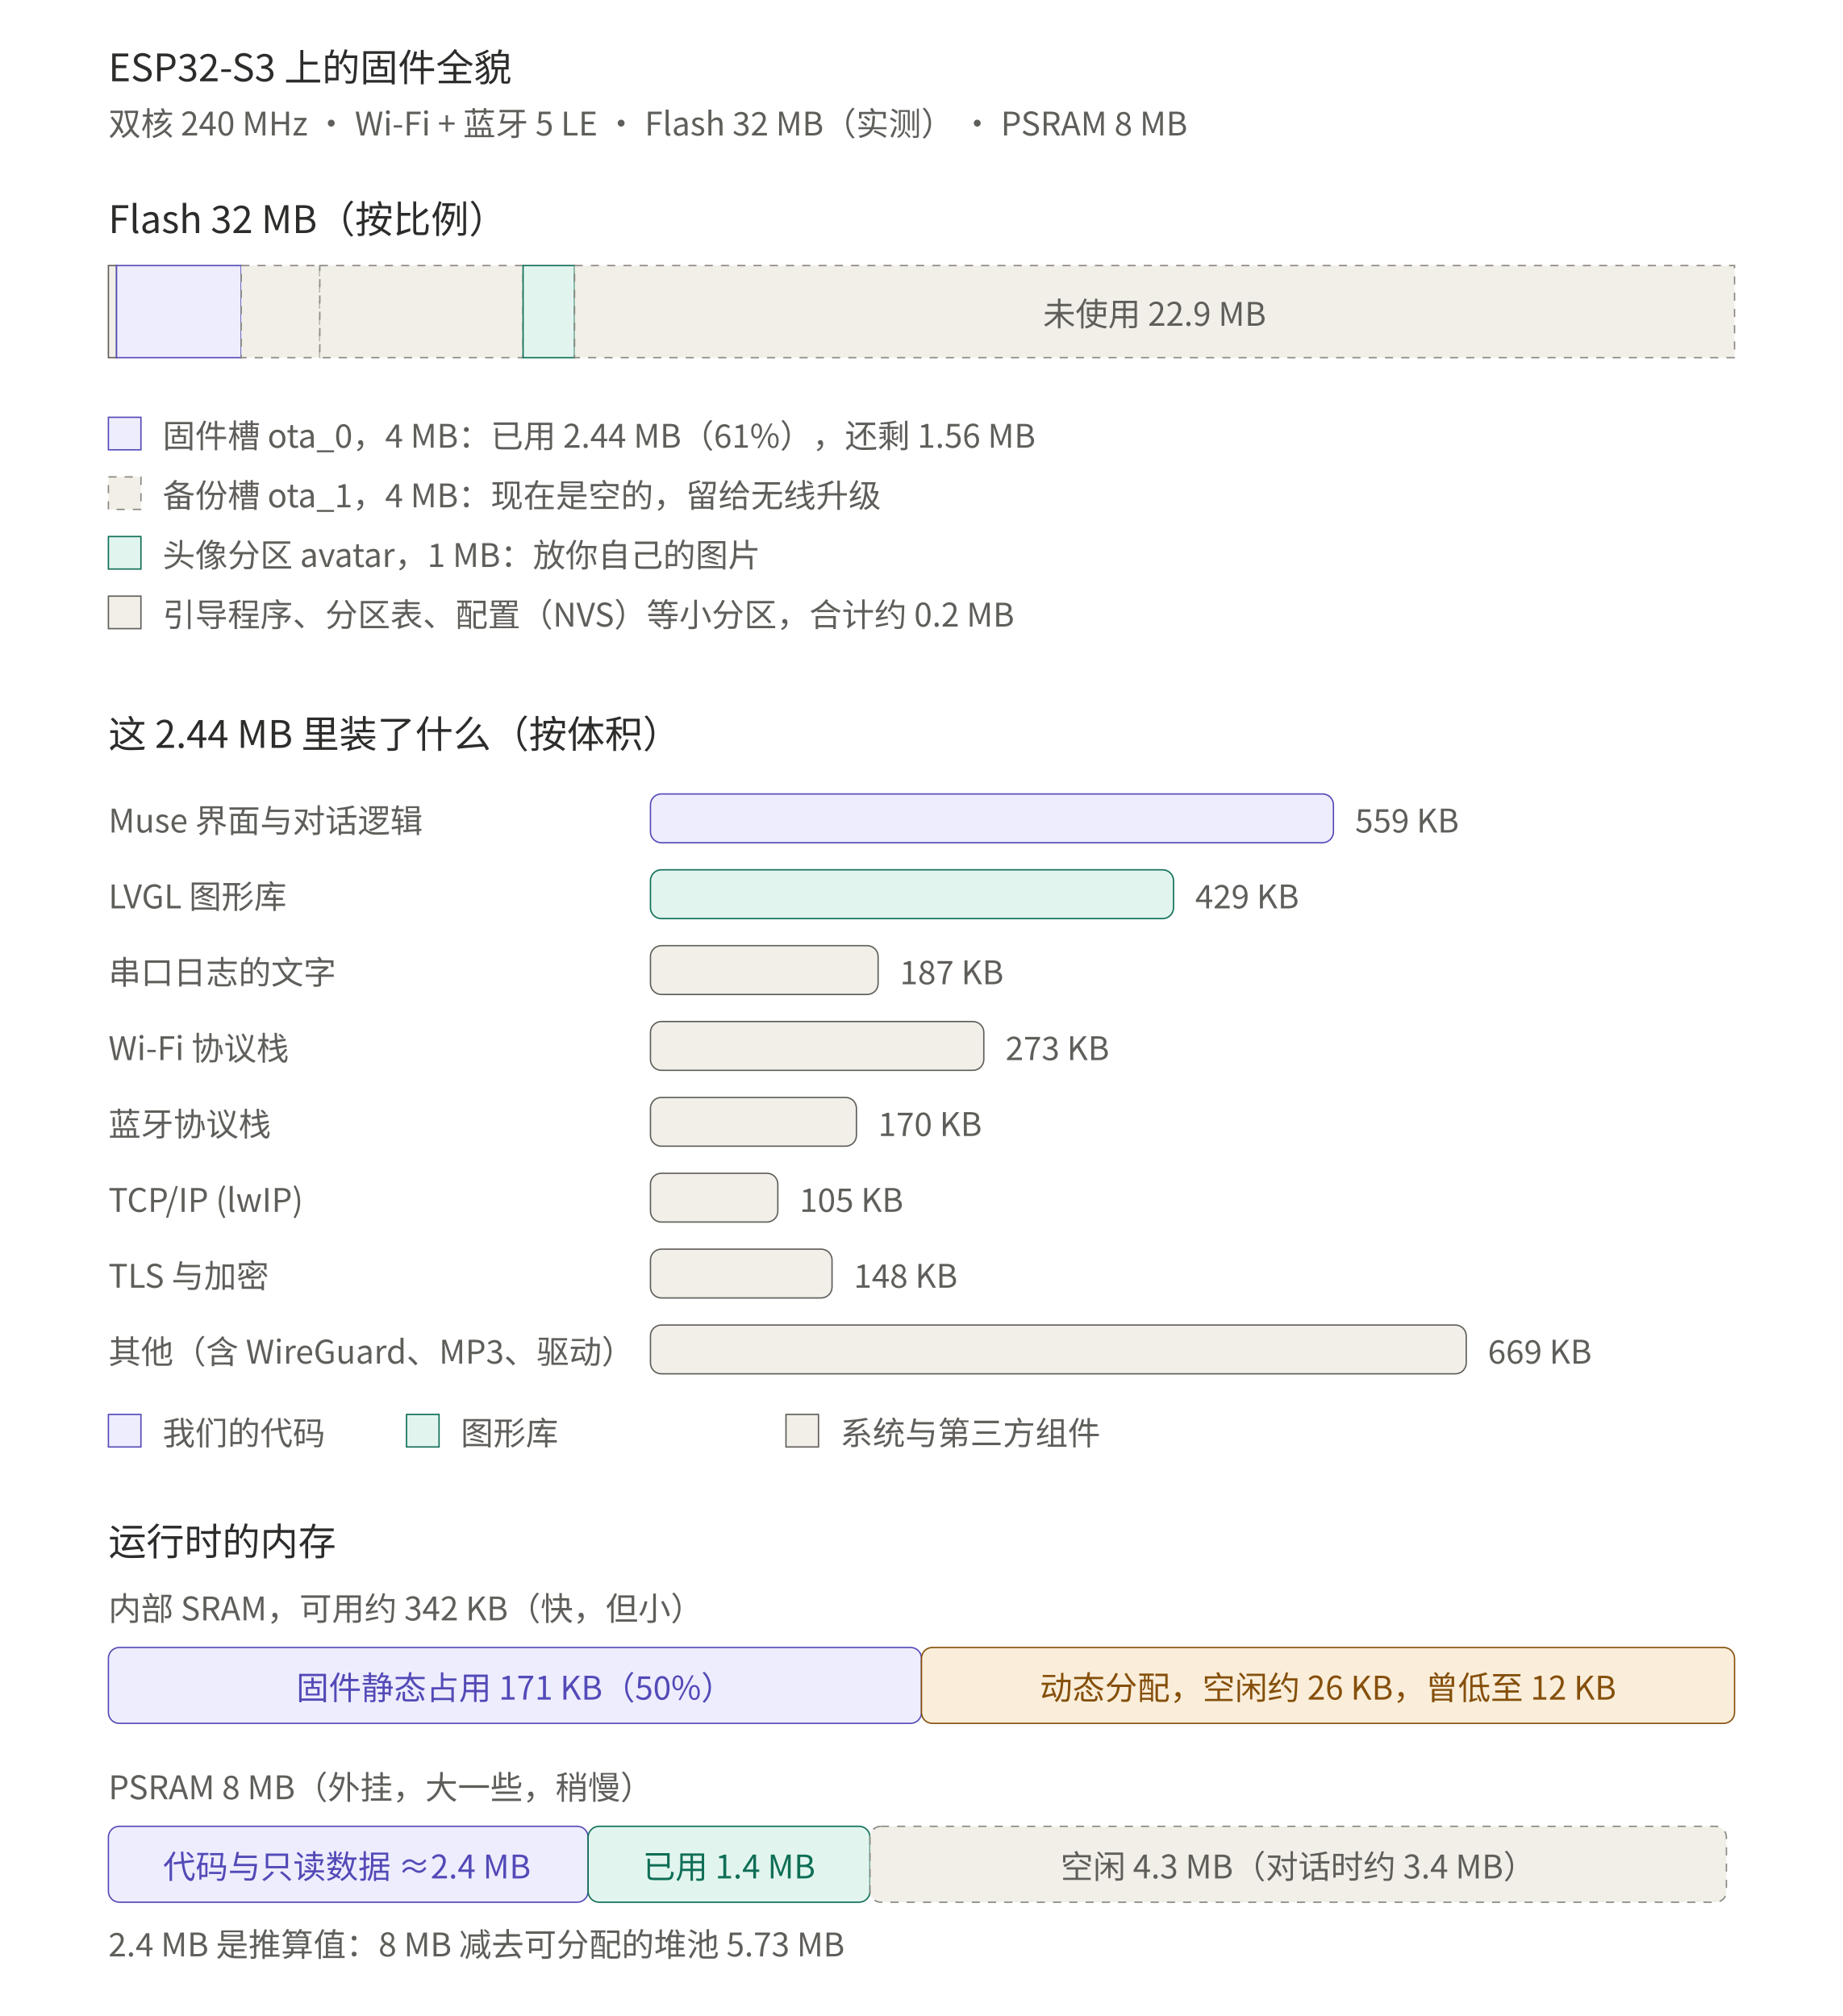
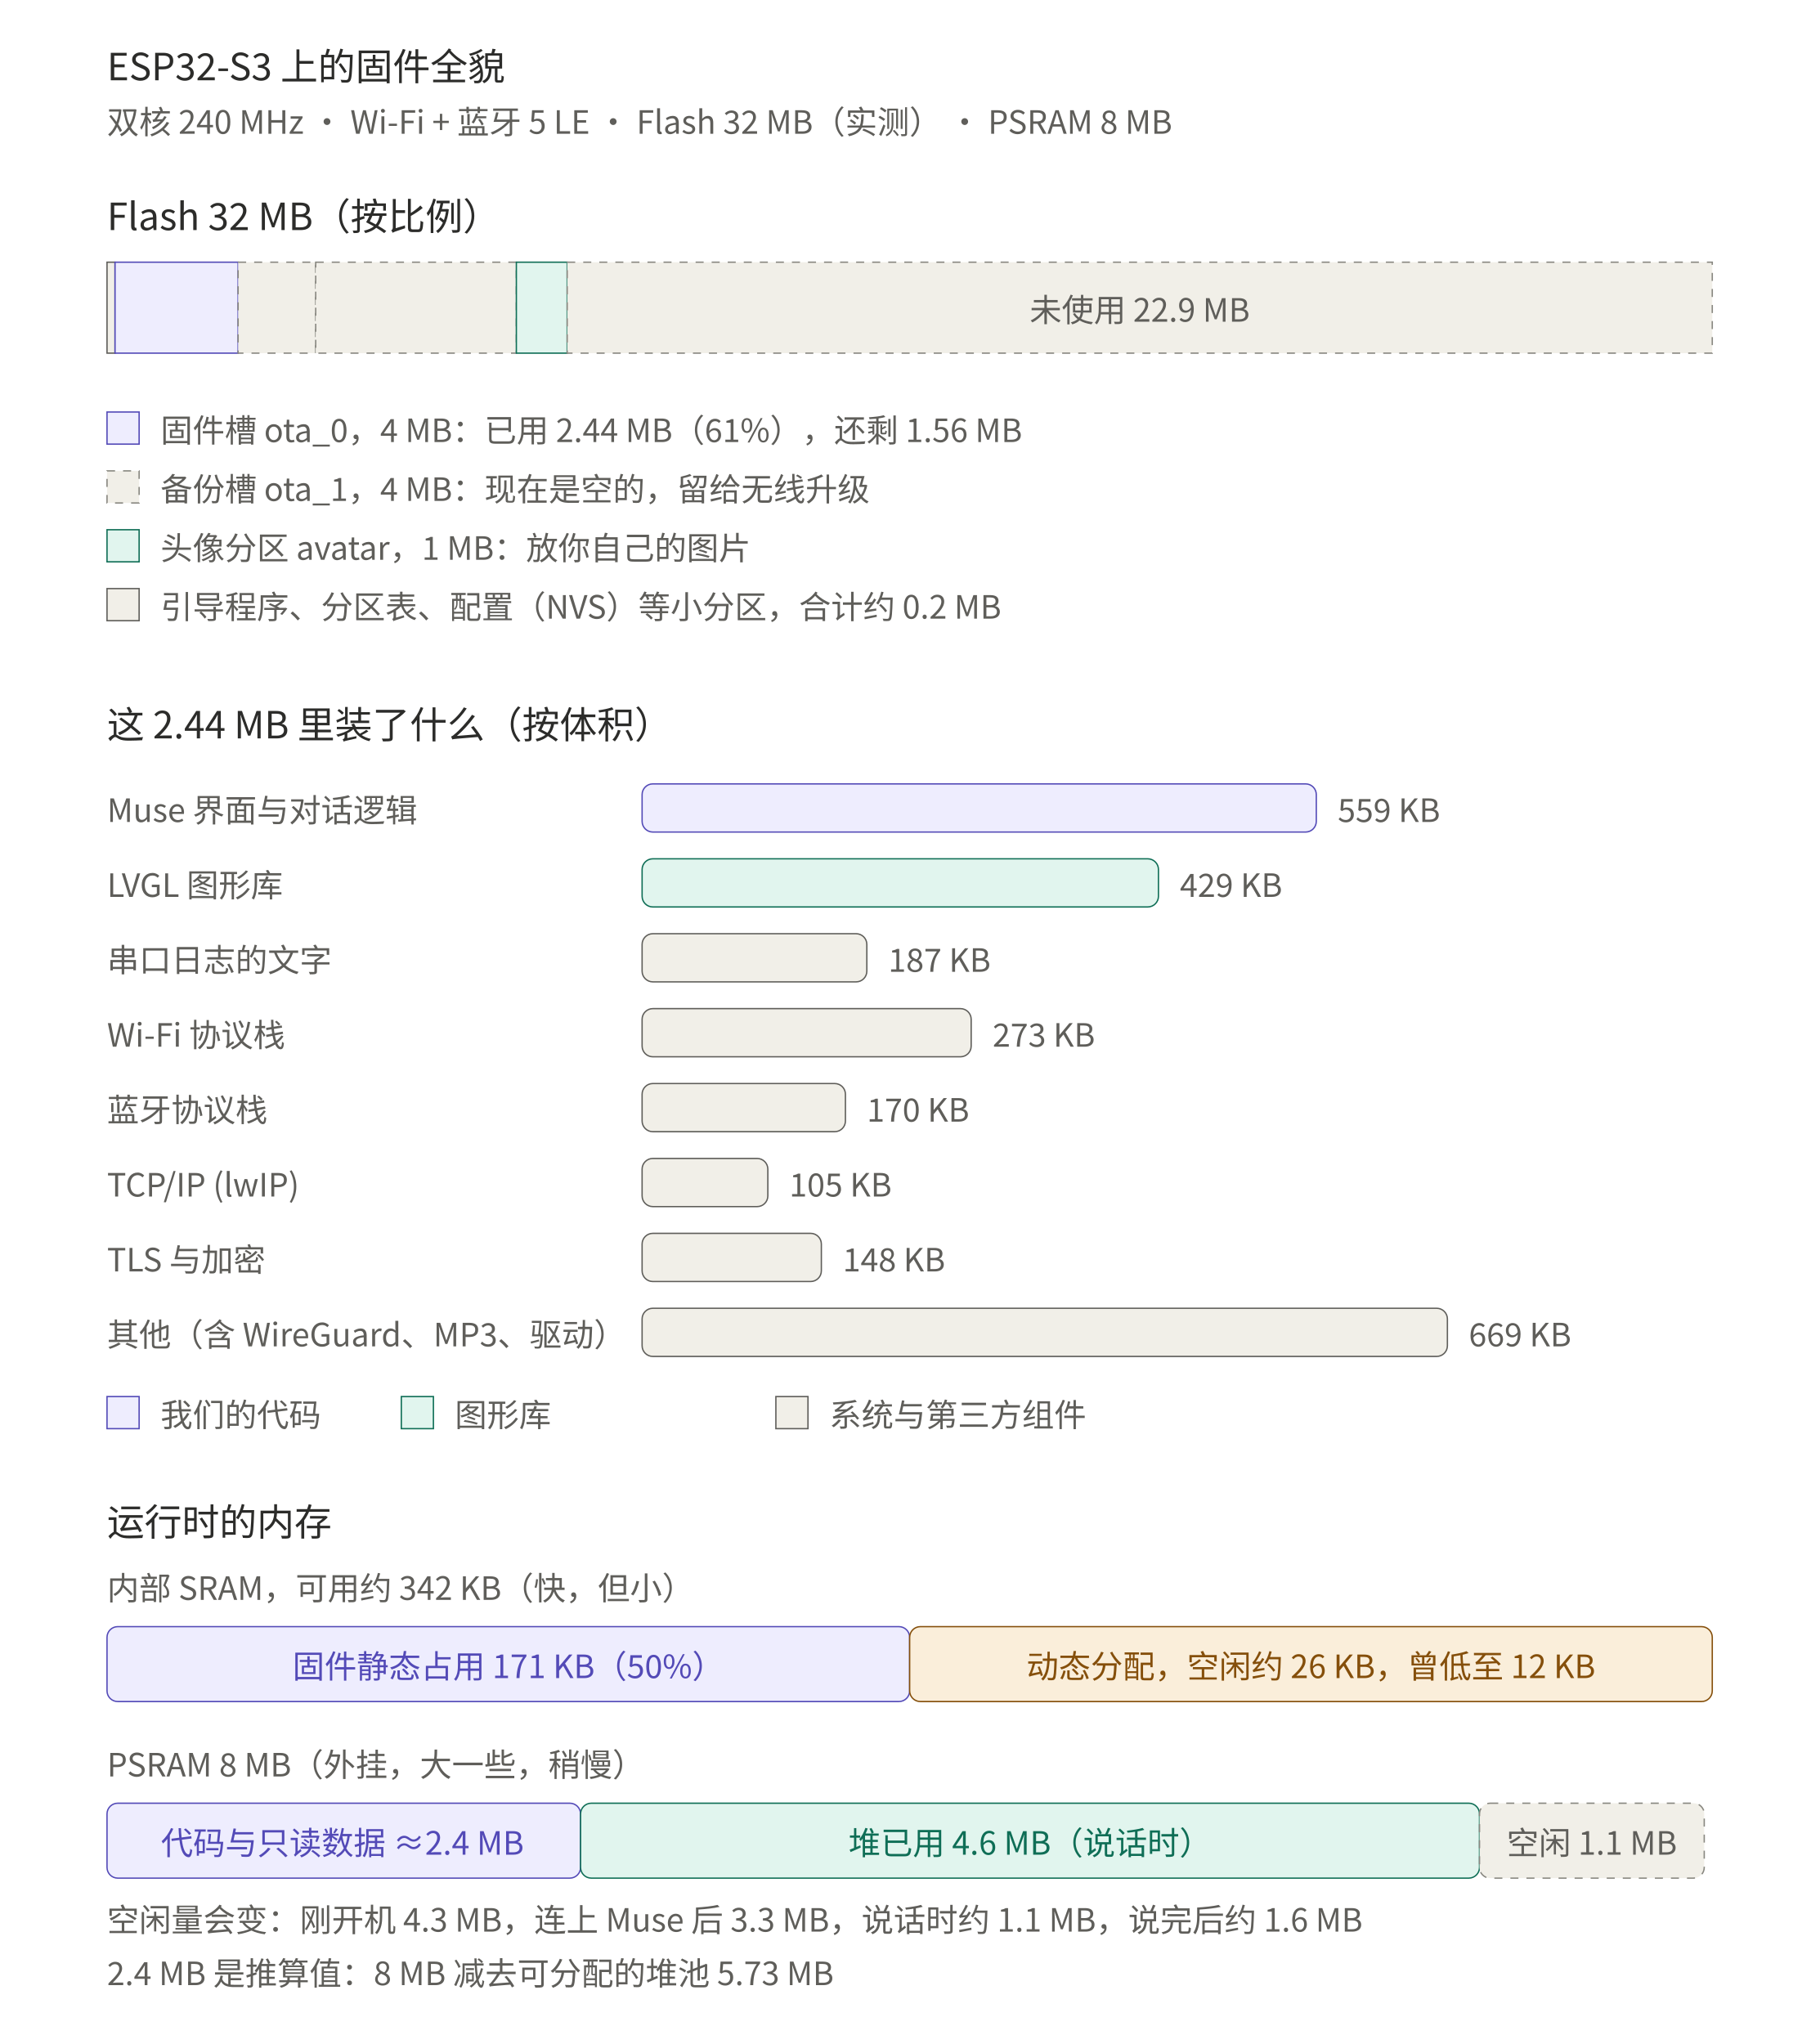
- <svg xmlns="http://www.w3.org/2000/svg" width="680" viewBox="0 0 680 744" role="img">
+ <svg xmlns="http://www.w3.org/2000/svg" width="680" viewBox="0 0 680 764" role="img">
  <style>
svg{font-family:-apple-system,BlinkMacSystemFont,"PingFang SC","Microsoft YaHei","Noto Sans CJK SC","Segoe UI",Helvetica,Arial,sans-serif}
.t{font-size:14px;fill:#2c2c2a}.th{font-size:14px;font-weight:500;fill:#2c2c2a}.ts{font-size:12px;fill:#5f5e5a}
.box{fill:#f1efe8;stroke:#888780}.dash{fill:none;stroke:#888780}
.r-purple{fill:#eeedfe;stroke:#534ab7}.th-purple{font-size:14px;font-weight:500;fill:#3c3489}.ts-purple{font-size:12px;fill:#534ab7}
.r-teal{fill:#e1f5ee;stroke:#0f6e56}.th-teal{font-size:14px;font-weight:500;fill:#085041}.ts-teal{font-size:12px;fill:#0f6e56}
.r-gray{fill:#f1efe8;stroke:#5f5e5a}.th-gray{font-size:14px;font-weight:500;fill:#444441}.ts-gray{font-size:12px;fill:#5f5e5a}
.r-amber{fill:#faeeda;stroke:#854f0b}.th-amber{font-size:14px;font-weight:500;fill:#633806}.ts-amber{font-size:12px;fill:#854f0b}
@media (prefers-color-scheme:dark){
.t,.th{fill:#d3d1c7}.ts{fill:#b4b2a9}.box{fill:#2c2c2a;stroke:#888780}
.r-purple{fill:#3c3489;stroke:#afa9ec}.th-purple{fill:#cecbf6}.ts-purple{fill:#afa9ec}
.r-teal{fill:#085041;stroke:#5dcaa5}.th-teal{fill:#9fe1cb}.ts-teal{fill:#5dcaa5}
.r-gray{fill:#444441;stroke:#b4b2a9}.th-gray{fill:#d3d1c7}.ts-gray{fill:#b4b2a9}
.r-amber{fill:#633806;stroke:#ef9f27}.th-amber{fill:#fac775}.ts-amber{fill:#ef9f27}}
</style>
  <text class="th" x="40" y="30">ESP32-S3 上的固件全貌</text>
  <text class="ts" x="40" y="50">双核 240 MHz · Wi-Fi + 蓝牙 5 LE · Flash 32 MB（实测） · PSRAM 8 MB</text>
  <text class="th" x="40" y="86">Flash 32 MB（按比例）</text>
  <rect class="r-gray" x="40" y="98" width="3" height="34" stroke-width="0.5" />
  <rect class="r-purple" x="43" y="98" width="46" height="34" stroke-width="0.5" />
  <rect class="box" x="89" y="98" width="29" height="34" stroke-width="0.5" stroke-dasharray="3 3" />
  <rect class="box" x="118" y="98" width="75" height="34" stroke-width="0.5" stroke-dasharray="3 3" />
  <rect class="r-teal" x="193" y="98" width="19" height="34" stroke-width="0.5" />
  <rect class="box" x="212" y="98" width="428" height="34" stroke-width="0.5" stroke-dasharray="3 3" />
  <text class="ts" x="426" y="115" text-anchor="middle" dominant-baseline="central">未使用 22.9 MB</text>
  <rect class="r-purple" x="40" y="154" width="12" height="12" stroke-width="0.5" />
  <text class="ts" x="60" y="160" dominant-baseline="central">固件槽 ota_0，4 MB：已用 2.44 MB（61%），还剩 1.56 MB</text>
  <rect class="box" x="40" y="176" width="12" height="12" stroke-width="0.5" stroke-dasharray="3 3" />
  <text class="ts" x="60" y="182" dominant-baseline="central">备份槽 ota_1，4 MB：现在是空的，留给无线升级</text>
  <rect class="r-teal" x="40" y="198" width="12" height="12" stroke-width="0.5" />
  <text class="ts" x="60" y="204" dominant-baseline="central">头像分区 avatar，1 MB：放你自己的图片</text>
  <rect class="r-gray" x="40" y="220" width="12" height="12" stroke-width="0.5" />
  <text class="ts" x="60" y="226" dominant-baseline="central">引导程序、分区表、配置（NVS）等小分区，合计约 0.2 MB</text>
  <text class="th" x="40" y="276">这 2.44 MB 里装了什么（按体积）</text>
  <text class="ts" x="40" y="302" dominant-baseline="central">Muse 界面与对话逻辑</text>
  <rect class="r-purple" x="240" y="293" width="252" height="18" rx="4" stroke-width="0.5" />
  <text class="ts" x="500" y="302" dominant-baseline="central">559 KB</text>
  <text class="ts" x="40" y="330" dominant-baseline="central">LVGL 图形库</text>
  <rect class="r-teal" x="240" y="321" width="193" height="18" rx="4" stroke-width="0.5" />
  <text class="ts" x="441" y="330" dominant-baseline="central">429 KB</text>
  <text class="ts" x="40" y="358" dominant-baseline="central">串口日志的文字</text>
  <rect class="r-gray" x="240" y="349" width="84" height="18" rx="4" stroke-width="0.5" />
  <text class="ts" x="332" y="358" dominant-baseline="central">187 KB</text>
  <text class="ts" x="40" y="386" dominant-baseline="central">Wi-Fi 协议栈</text>
  <rect class="r-gray" x="240" y="377" width="123" height="18" rx="4" stroke-width="0.5" />
  <text class="ts" x="371" y="386" dominant-baseline="central">273 KB</text>
  <text class="ts" x="40" y="414" dominant-baseline="central">蓝牙协议栈</text>
  <rect class="r-gray" x="240" y="405" width="76" height="18" rx="4" stroke-width="0.5" />
  <text class="ts" x="324" y="414" dominant-baseline="central">170 KB</text>
  <text class="ts" x="40" y="442" dominant-baseline="central">TCP/IP (lwIP)</text>
  <rect class="r-gray" x="240" y="433" width="47" height="18" rx="4" stroke-width="0.5" />
  <text class="ts" x="295" y="442" dominant-baseline="central">105 KB</text>
  <text class="ts" x="40" y="470" dominant-baseline="central">TLS 与加密</text>
  <rect class="r-gray" x="240" y="461" width="67" height="18" rx="4" stroke-width="0.5" />
  <text class="ts" x="315" y="470" dominant-baseline="central">148 KB</text>
  <text class="ts" x="40" y="498" dominant-baseline="central">其他（含 WireGuard、MP3、驱动）</text>
  <rect class="r-gray" x="240" y="489" width="301" height="18" rx="4" stroke-width="0.5" />
  <text class="ts" x="549" y="498" dominant-baseline="central">669 KB</text>
  <rect class="r-purple" x="40" y="522" width="12" height="12" stroke-width="0.5" />
  <text class="ts" x="60" y="528" dominant-baseline="central">我们的代码</text>
  <rect class="r-teal" x="150" y="522" width="12" height="12" stroke-width="0.5" />
  <text class="ts" x="170" y="528" dominant-baseline="central">图形库</text>
  <rect class="r-gray" x="290" y="522" width="12" height="12" stroke-width="0.5" />
  <text class="ts" x="310" y="528" dominant-baseline="central">系统与第三方组件</text>
  <text class="th" x="40" y="574">运行时的内存</text>
  <text class="ts" x="40" y="598">内部 SRAM，可用约 342 KB（快，但小）</text>
  <rect class="r-purple" x="40" y="608" width="300" height="28" rx="4" stroke-width="0.5" />
  <text class="ts-purple" x="190" y="622" text-anchor="middle" dominant-baseline="central">固件静态占用 171 KB（50%）</text>
  <rect class="r-amber" x="340" y="608" width="300" height="28" rx="4" stroke-width="0.5" />
  <text class="ts-amber" x="490" y="622" text-anchor="middle" dominant-baseline="central">动态分配，空闲约 26 KB，曾低至 12 KB</text>
  <text class="ts" x="40" y="664">PSRAM 8 MB（外挂，大一些，稍慢）</text>
  <rect class="r-purple" x="40" y="674" width="177" height="28" rx="4" stroke-width="0.5" />
  <text class="ts-purple" x="128" y="688" text-anchor="middle" dominant-baseline="central">代码与只读数据 ≈2.4 MB</text>
-   <rect class="r-teal" x="217" y="674" width="104" height="28" rx="4" stroke-width="0.5" />
-   <text class="ts-teal" x="269" y="688" text-anchor="middle" dominant-baseline="central">已用 1.4 MB</text>
-   <rect class="box" x="321" y="674" width="316" height="28" rx="4" stroke-width="0.5" stroke-dasharray="3 3" />
-   <text class="ts" x="479" y="688" text-anchor="middle" dominant-baseline="central">空闲 4.3 MB（对话时约 3.4 MB）</text>
-   <text class="ts" x="40" y="722">2.4 MB 是推算值：8 MB 减去可分配的堆池 5.73 MB</text>
+   <rect class="r-teal" x="217" y="674" width="336" height="28" rx="4" stroke-width="0.5" />
+   <text class="ts-teal" x="385" y="688" text-anchor="middle" dominant-baseline="central">堆已用 4.6 MB（说话时）</text>
+   <rect class="box" x="553" y="674" width="84" height="28" rx="4" stroke-width="0.5" stroke-dasharray="3 3" />
+   <text class="ts" x="595" y="688" text-anchor="middle" dominant-baseline="central">空闲 1.1 MB</text>
+   <text class="ts" x="40" y="722">空闲量会变：刚开机 4.3 MB，连上 Muse 后 3.3 MB，说话时约 1.1 MB，说完后约 1.6 MB</text>
+   <text class="ts" x="40" y="742">2.4 MB 是推算值：8 MB 减去可分配的堆池 5.73 MB</text>
</svg>
